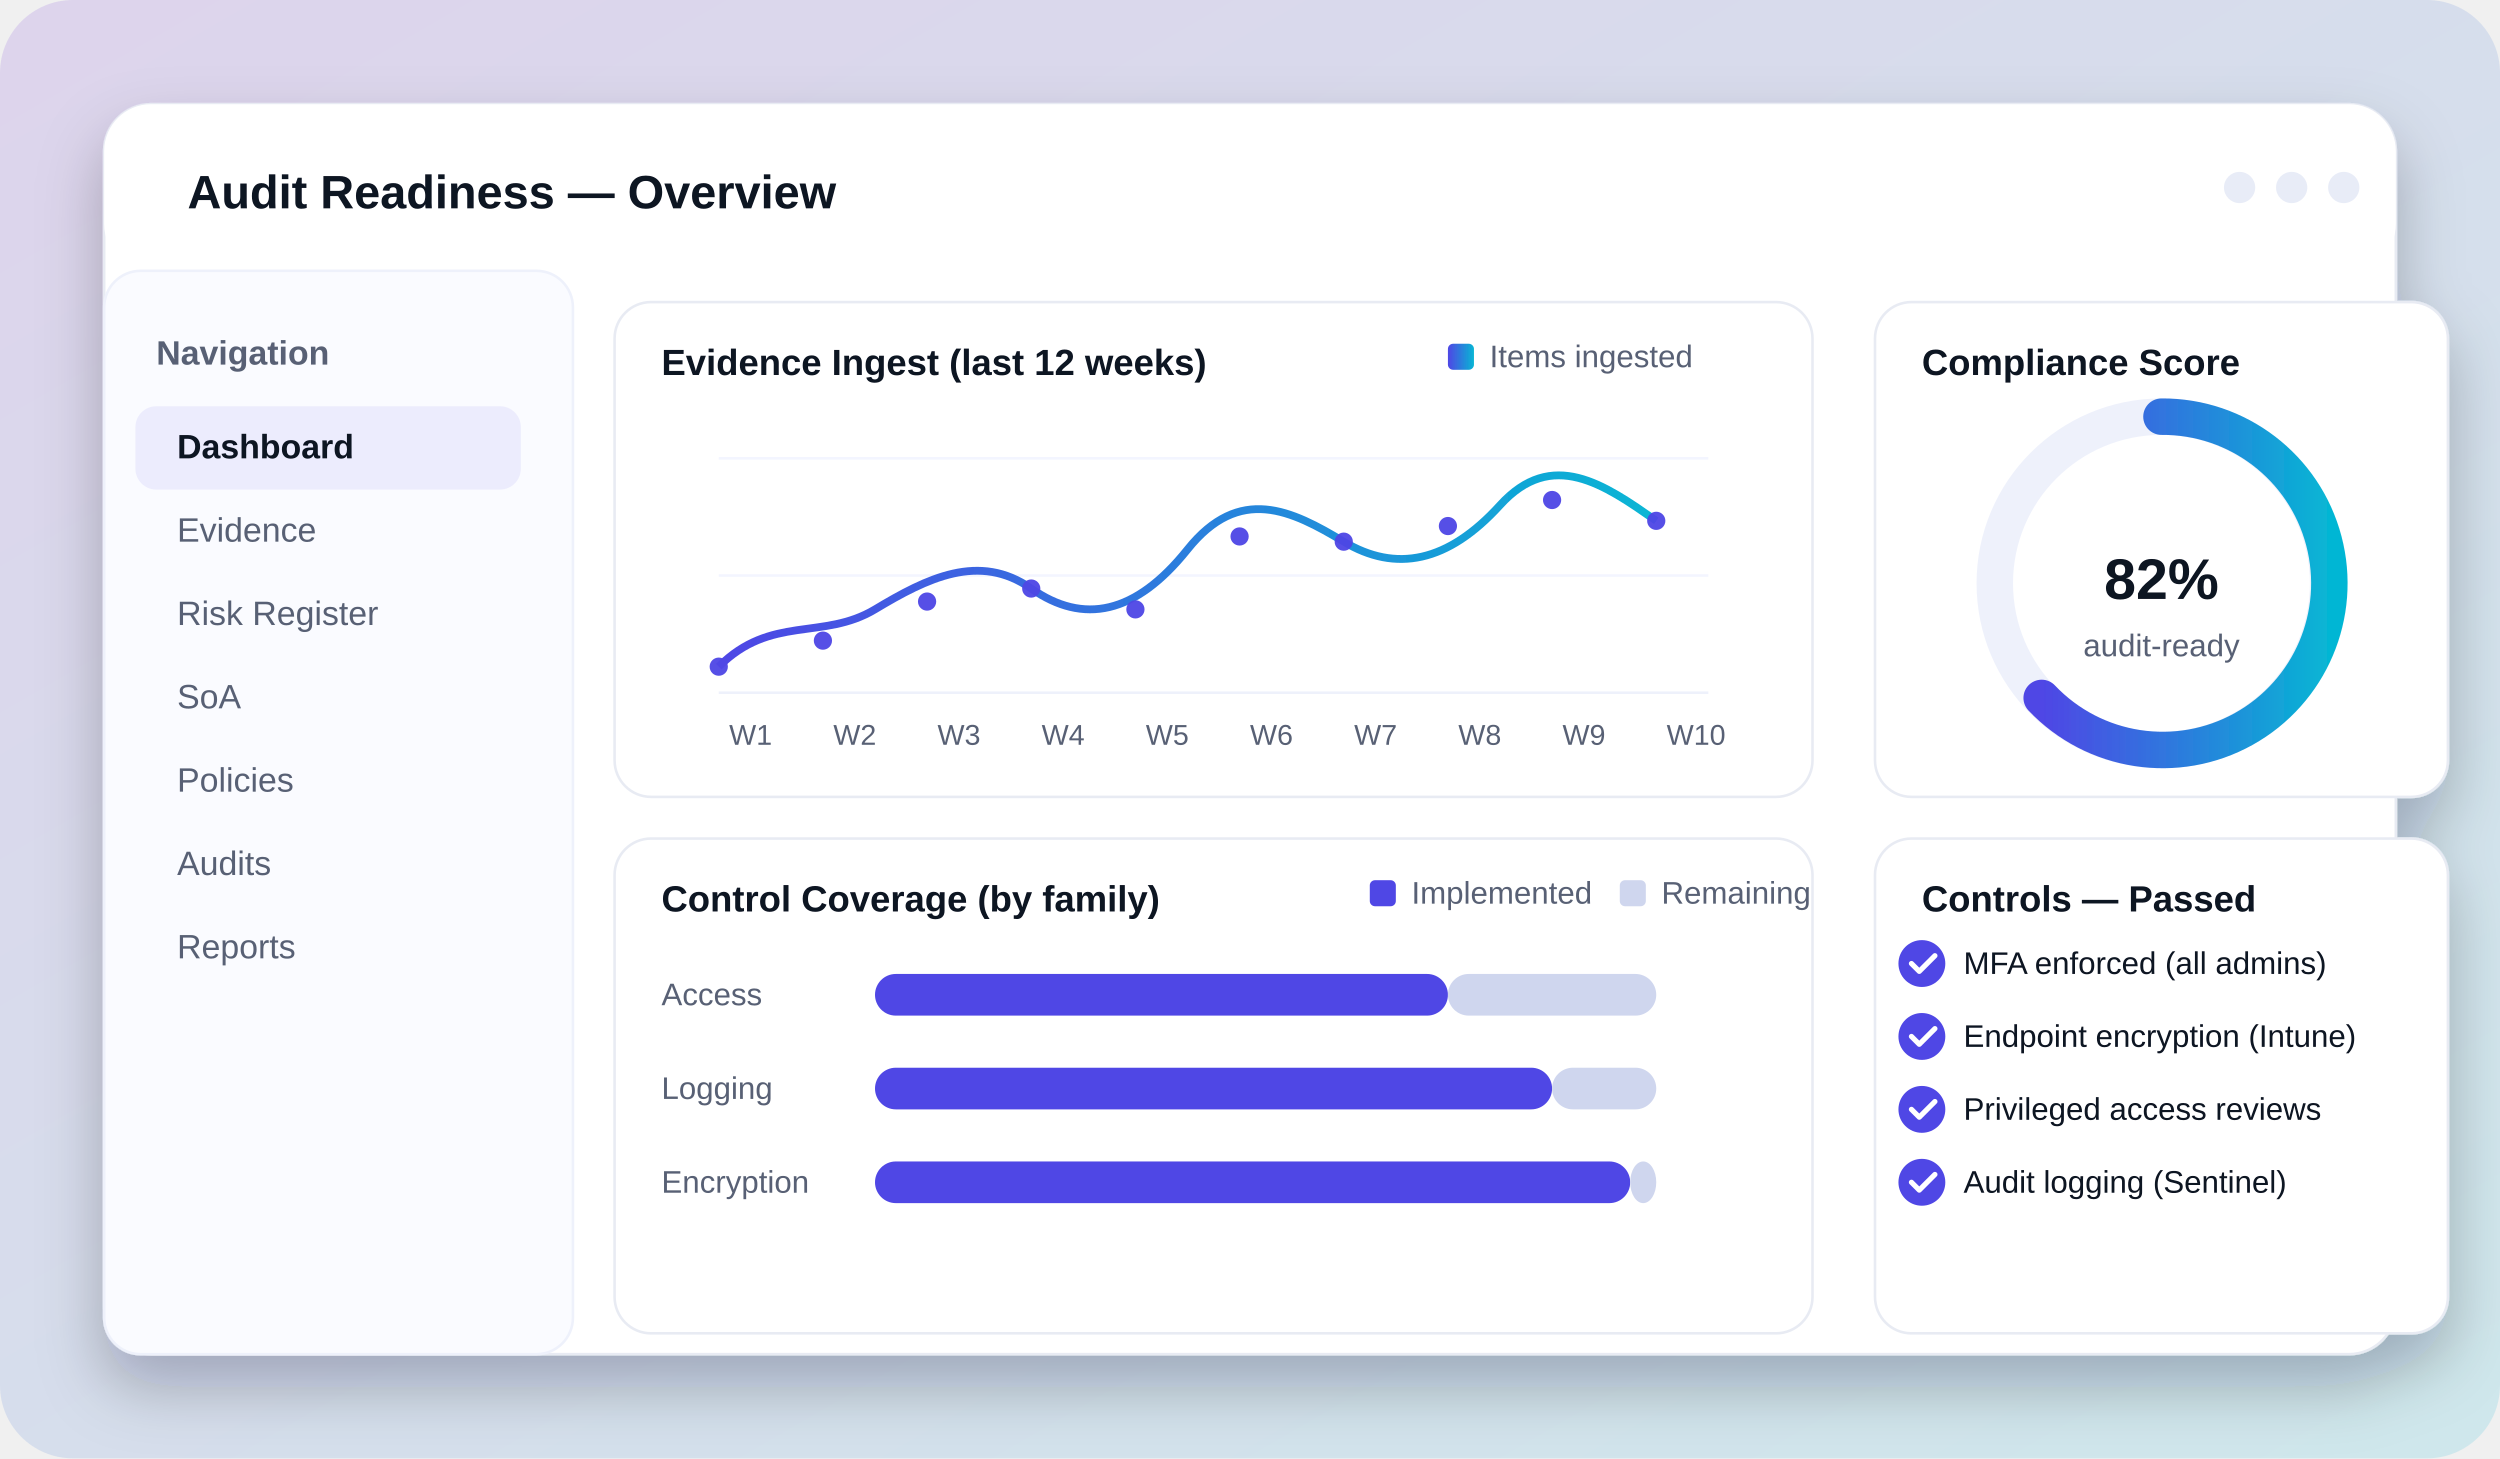
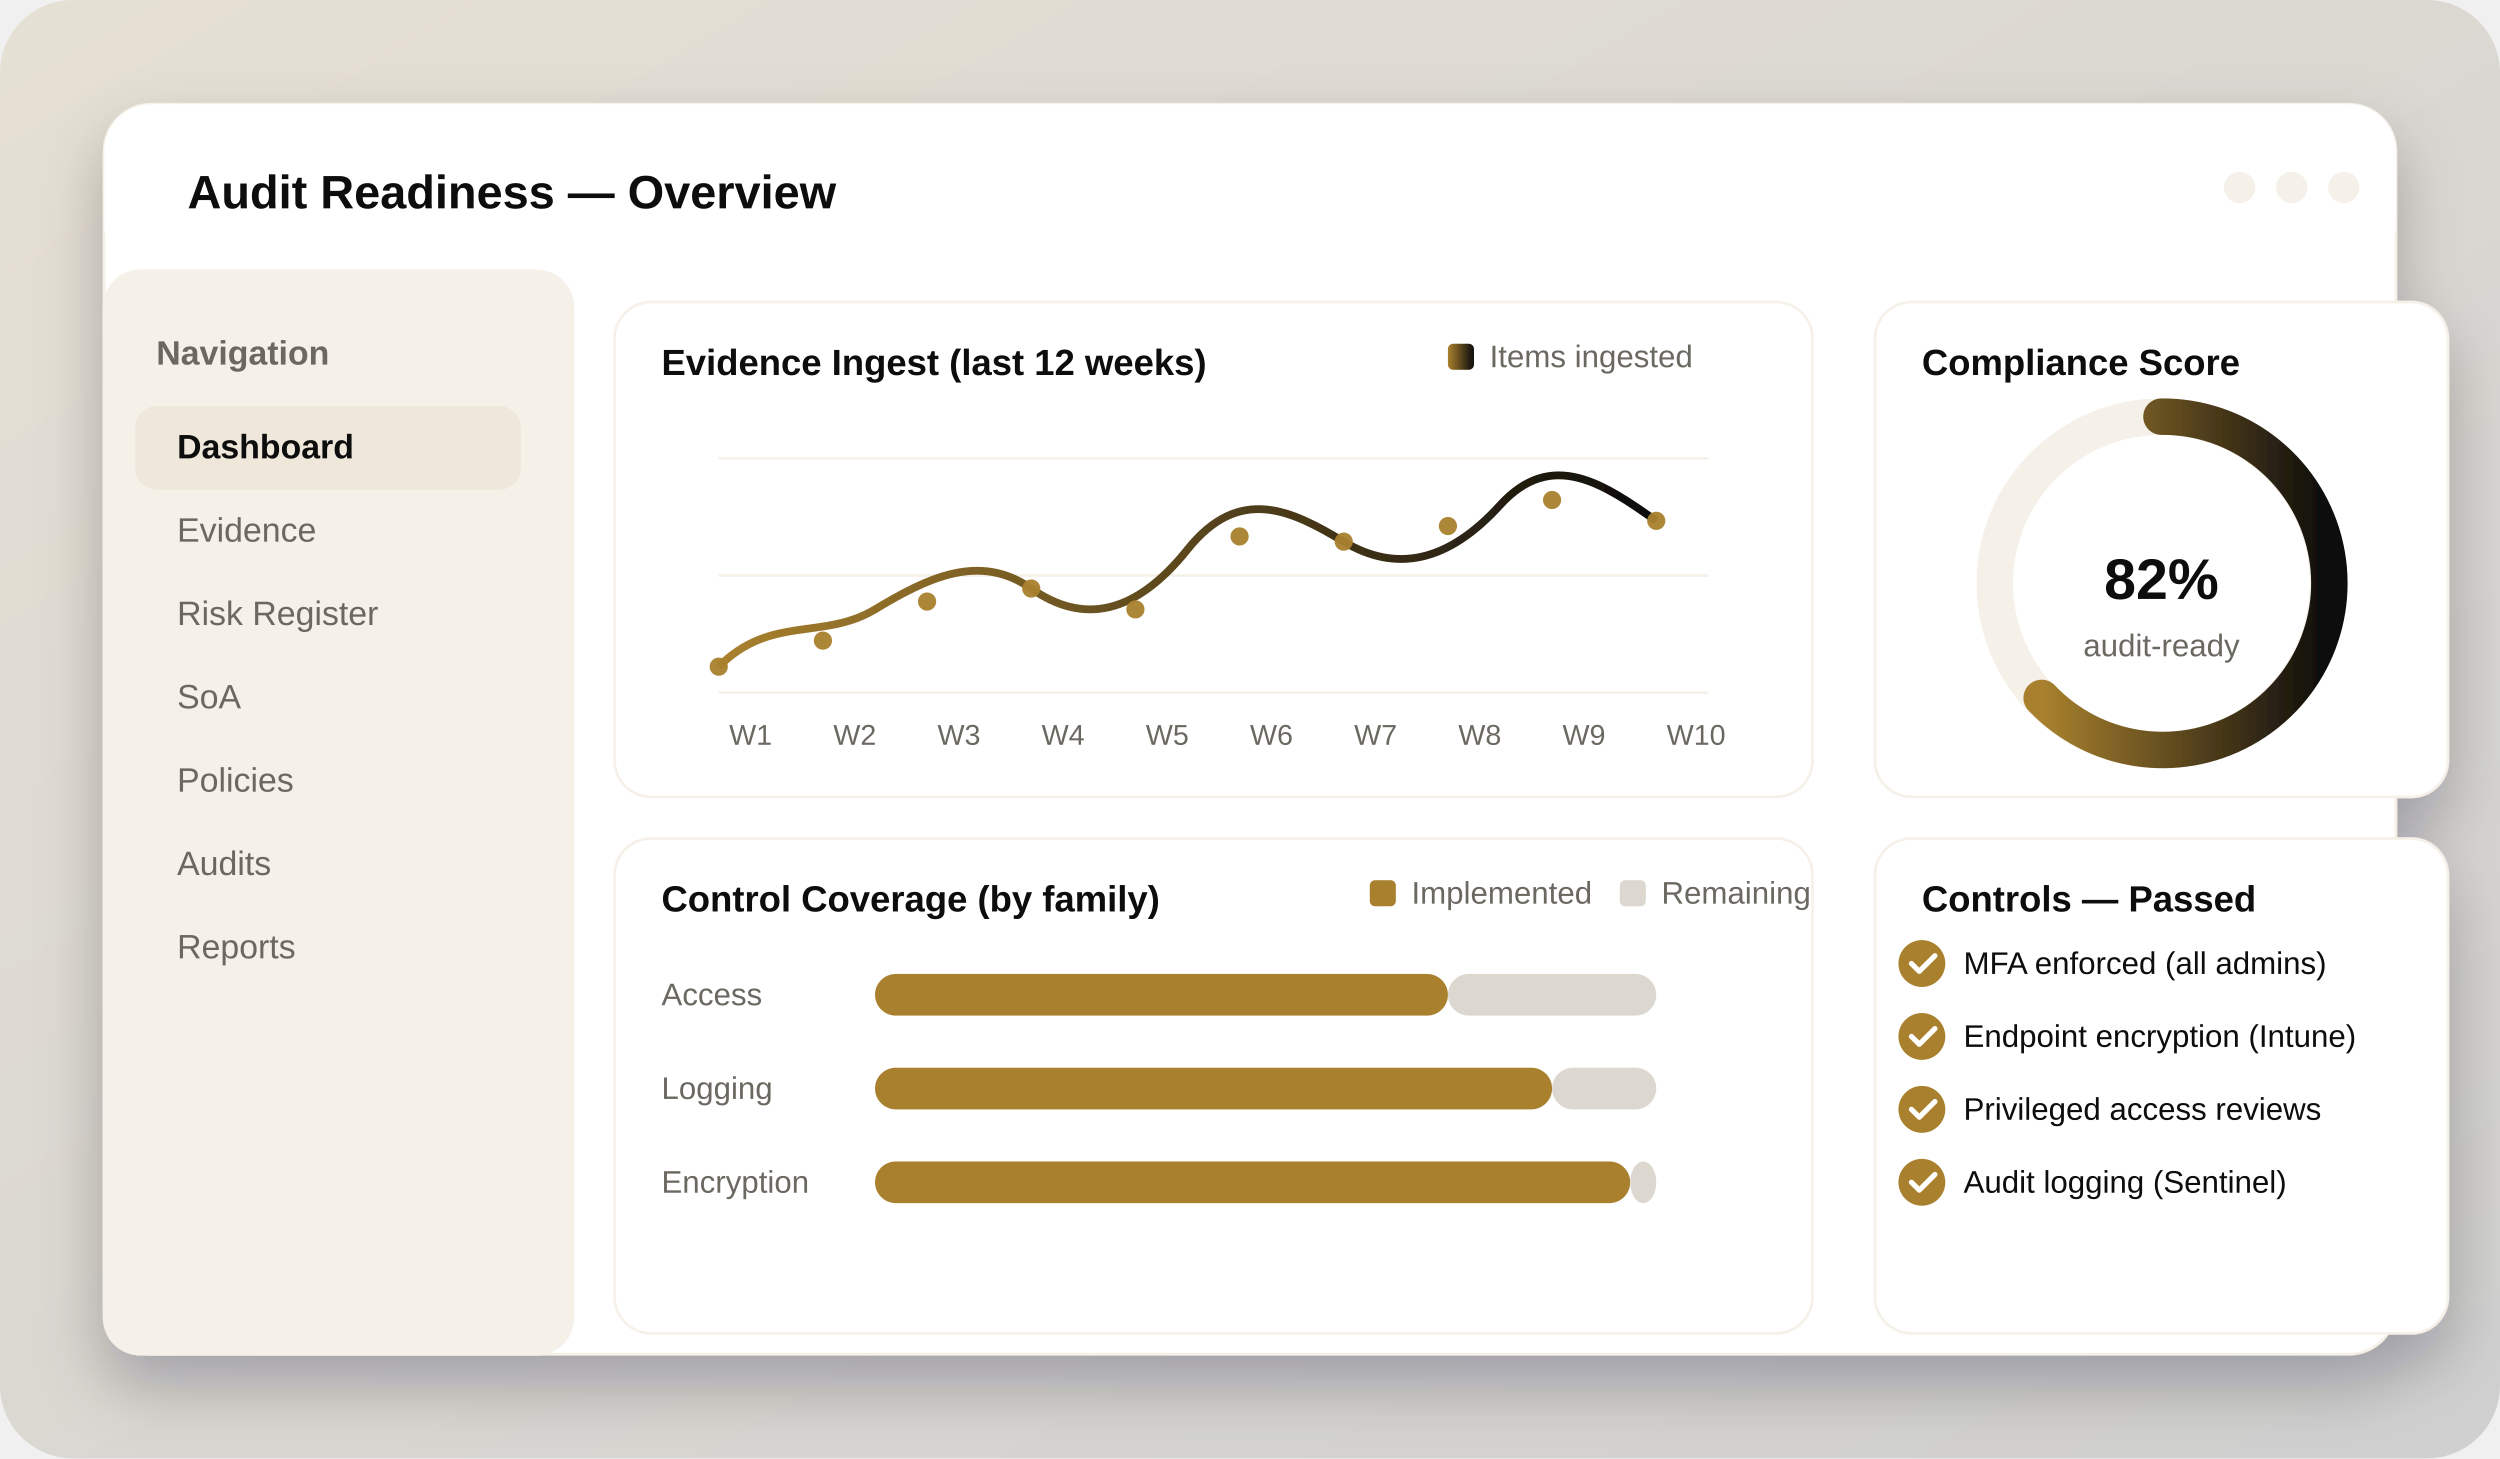
<svg xmlns="http://www.w3.org/2000/svg" viewBox="0 0 960 560" role="img" aria-labelledby="title desc">
  <defs>
    <linearGradient id="grad-bg" x1="0" y1="0" x2="1" y2="1">
-       <stop offset="0" stop-color="#6D28D9" stop-opacity=".14" />
-       <stop offset="1" stop-color="#06B6D4" stop-opacity=".14" />
+       <stop offset="0" stop-color="#A9812E" stop-opacity=".14" />
+       <stop offset="1" stop-color="#0B0B0C" stop-opacity=".14" />
    </linearGradient>
    <filter id="softShadow" x="-20%" y="-20%" width="140%" height="140%">
      <feDropShadow dx="0" dy="12" stdDeviation="12" flood-color="rgba(10,18,32,.25)" />
    </filter>
    <linearGradient id="grad-line" x1="0" y1="0" x2="1" y2="0">
-       <stop offset="0" stop-color="#4F46E5" />
-       <stop offset="1" stop-color="#06B6D4" />
+       <stop offset="0" stop-color="#A9812E" />
+       <stop offset="1" stop-color="#0B0B0C" />
    </linearGradient>
  </defs>
  <rect width="960" height="560" rx="28" fill="url(#grad-bg)" />
  <g filter="url(#softShadow)">
-     <rect x="40" y="40" width="880" height="480" rx="18" fill="#fff" stroke="#e8ebf3" />
+     <rect x="40" y="40" width="880" height="480" rx="18" fill="#fff" stroke="#F5F0E8" />
    <rect x="40" y="40" width="880" height="64" rx="18" fill="#fff" />
-     <text x="72" y="80" font-family="Nunito, Arial, sans-serif" font-weight="900" font-size="18" fill="#0b1220">
+     <text x="72" y="80" font-family="Nunito, Arial, sans-serif" font-weight="900" font-size="18" fill="#0B0B0C">
      Audit Readiness — Overview
    </text>
-     <circle cx="860" cy="72" r="6" fill="#e8ecf7" />
-     <circle cx="880" cy="72" r="6" fill="#e8ecf7" />
-     <circle cx="900" cy="72" r="6" fill="#e8ecf7" />
+     <circle cx="860" cy="72" r="6" fill="#F5F0E8" />
+     <circle cx="880" cy="72" r="6" fill="#F5F0E8" />
+     <circle cx="900" cy="72" r="6" fill="#F5F0E8" />
    <g>
-       <rect x="40" y="104" width="180" height="416" rx="14" fill="#fafbff" stroke="#eef1fb" />
-       <text x="60" y="140" font-family="Nunito, Arial, sans-serif" font-weight="800" font-size="13" fill="#586174">Navigation</text>
+       <rect x="40" y="104" width="180" height="416" rx="14" fill="#F5F0E8" stroke="#F5F0E8" />
+       <text x="60" y="140" font-family="Nunito, Arial, sans-serif" font-weight="800" font-size="13" fill="#6B6860">Navigation</text>
      <g font-family="Nunito, Arial, sans-serif" font-size="13">
-         <rect x="52" y="156" width="148" height="32" rx="8" fill="#4F46E5" opacity=".08" />
-         <text x="68" y="176" fill="#0b1220" font-weight="800">Dashboard</text>
-         <text x="68" y="208" fill="#586174">Evidence</text>
-         <text x="68" y="240" fill="#586174">Risk Register</text>
-         <text x="68" y="272" fill="#586174">SoA</text>
-         <text x="68" y="304" fill="#586174">Policies</text>
-         <text x="68" y="336" fill="#586174">Audits</text>
-         <text x="68" y="368" fill="#586174">Reports</text>
+         <rect x="52" y="156" width="148" height="32" rx="8" fill="#A9812E" opacity=".08" />
+         <text x="68" y="176" fill="#0B0B0C" font-weight="800">Dashboard</text>
+         <text x="68" y="208" fill="#6B6860">Evidence</text>
+         <text x="68" y="240" fill="#6B6860">Risk Register</text>
+         <text x="68" y="272" fill="#6B6860">SoA</text>
+         <text x="68" y="304" fill="#6B6860">Policies</text>
+         <text x="68" y="336" fill="#6B6860">Audits</text>
+         <text x="68" y="368" fill="#6B6860">Reports</text>
      </g>
    </g>
    <g transform="translate(236,116)">
      <g>
-         <rect x="0" y="0" width="460" height="190" rx="14" fill="#fff" stroke="#e8ebf3" />
-         <text x="18" y="28" font-family="Nunito, Arial, sans-serif" font-weight="800" font-size="14" fill="#0b1220">
+         <rect x="0" y="0" width="460" height="190" rx="14" fill="#fff" stroke="#F5F0E8" />
+         <text x="18" y="28" font-family="Nunito, Arial, sans-serif" font-weight="800" font-size="14" fill="#0B0B0C">
          Evidence Ingest (last 12 weeks)
        </text>
-         <line x1="40" y1="150" x2="420" y2="150" stroke="#eef1fb" />
-         <line x1="40" y1="60" x2="420" y2="60" stroke="#f3f5ff" />
-         <line x1="40" y1="105" x2="420" y2="105" stroke="#f3f5ff" />
-         <g font-family="Nunito, Arial, sans-serif" font-size="11" fill="#586174">
+         <line x1="40" y1="150" x2="420" y2="150" stroke="#F5F0E8" />
+         <line x1="40" y1="60" x2="420" y2="60" stroke="#F5F0E8" />
+         <line x1="40" y1="105" x2="420" y2="105" stroke="#F5F0E8" />
+         <g font-family="Nunito, Arial, sans-serif" font-size="11" fill="#6B6860">
          <text x="44" y="170">W1</text>
          <text x="84" y="170">W2</text>
          <text x="124" y="170">W3</text>
          <text x="164" y="170">W4</text>
          <text x="204" y="170">W5</text>
          <text x="244" y="170">W6</text>
          <text x="284" y="170">W7</text>
          <text x="324" y="170">W8</text>
          <text x="364" y="170">W9</text>
          <text x="404" y="170">W10</text>
        </g>
        <path d="M40,140                  C60,120 80,130 100,118                  S140,96 160,110                  S200,120 220,95                  S260,80 280,92                  S320,100 340,78                  S380,70 400,84" fill="none" stroke="url(#grad-line)" stroke-width="3" />
-         <g fill="#4F46E5" opacity=".95">
+         <g fill="#A9812E" opacity=".95">
          <circle cx="40" cy="140" r="3.5" />
          <circle cx="80" cy="130" r="3.5" />
          <circle cx="120" cy="115" r="3.5" />
          <circle cx="160" cy="110" r="3.5" />
          <circle cx="200" cy="118" r="3.5" />
          <circle cx="240" cy="90" r="3.5" />
          <circle cx="280" cy="92" r="3.5" />
          <circle cx="320" cy="86" r="3.5" />
          <circle cx="360" cy="76" r="3.5" />
          <circle cx="400" cy="84" r="3.5" />
        </g>
        <rect x="320" y="16" width="10" height="10" rx="2" fill="url(#grad-line)" />
-         <text x="336" y="25" font-family="Nunito, Arial, sans-serif" font-size="12" fill="#586174">Items ingested</text>
+         <text x="336" y="25" font-family="Nunito, Arial, sans-serif" font-size="12" fill="#6B6860">Items ingested</text>
      </g>
      <g transform="translate(0,206)">
-         <rect x="0" y="0" width="460" height="190" rx="14" fill="#fff" stroke="#e8ebf3" />
-         <text x="18" y="28" font-family="Nunito, Arial, sans-serif" font-weight="800" font-size="14" fill="#0b1220">
+         <rect x="0" y="0" width="460" height="190" rx="14" fill="#fff" stroke="#F5F0E8" />
+         <text x="18" y="28" font-family="Nunito, Arial, sans-serif" font-weight="800" font-size="14" fill="#0B0B0C">
          Control Coverage (by family)
        </text>
-         <text x="18" y="64" font-family="Nunito, Arial, sans-serif" font-size="12" fill="#586174">Access</text>
-         <rect x="100" y="52" width="220" height="16" rx="8" fill="#4F46E5" />
-         <rect x="320" y="52" width="80" height="16" rx="8" fill="#cfd6ee" />
-         <text x="18" y="100" font-family="Nunito, Arial, sans-serif" font-size="12" fill="#586174">Logging</text>
-         <rect x="100" y="88" width="260" height="16" rx="8" fill="#4F46E5" />
-         <rect x="360" y="88" width="40" height="16" rx="8" fill="#cfd6ee" />
-         <text x="18" y="136" font-family="Nunito, Arial, sans-serif" font-size="12" fill="#586174">Encryption</text>
-         <rect x="100" y="124" width="290" height="16" rx="8" fill="#4F46E5" />
-         <rect x="390" y="124" width="10" height="16" rx="8" fill="#cfd6ee" />
-         <rect x="290" y="16" width="10" height="10" rx="2" fill="#4F46E5" />
-         <text x="306" y="25" font-family="Nunito, Arial, sans-serif" font-size="12" fill="#586174">Implemented</text>
-         <rect x="386" y="16" width="10" height="10" rx="2" fill="#cfd6ee" />
-         <text x="402" y="25" font-family="Nunito, Arial, sans-serif" font-size="12" fill="#586174">Remaining</text>
+         <text x="18" y="64" font-family="Nunito, Arial, sans-serif" font-size="12" fill="#6B6860">Access</text>
+         <rect x="100" y="52" width="220" height="16" rx="8" fill="#A9812E" />
+         <rect x="320" y="52" width="80" height="16" rx="8" fill="#DDD8CF" />
+         <text x="18" y="100" font-family="Nunito, Arial, sans-serif" font-size="12" fill="#6B6860">Logging</text>
+         <rect x="100" y="88" width="260" height="16" rx="8" fill="#A9812E" />
+         <rect x="360" y="88" width="40" height="16" rx="8" fill="#DDD8CF" />
+         <text x="18" y="136" font-family="Nunito, Arial, sans-serif" font-size="12" fill="#6B6860">Encryption</text>
+         <rect x="100" y="124" width="290" height="16" rx="8" fill="#A9812E" />
+         <rect x="390" y="124" width="10" height="16" rx="8" fill="#DDD8CF" />
+         <rect x="290" y="16" width="10" height="10" rx="2" fill="#A9812E" />
+         <text x="306" y="25" font-family="Nunito, Arial, sans-serif" font-size="12" fill="#6B6860">Implemented</text>
+         <rect x="386" y="16" width="10" height="10" rx="2" fill="#DDD8CF" />
+         <text x="402" y="25" font-family="Nunito, Arial, sans-serif" font-size="12" fill="#6B6860">Remaining</text>
      </g>
      <g transform="translate(484,0)">
-         <rect x="0" y="0" width="220" height="190" rx="14" fill="#fff" stroke="#e8ebf3" />
-         <text x="18" y="28" font-family="Nunito, Arial, sans-serif" font-weight="800" font-size="14" fill="#0b1220">
+         <rect x="0" y="0" width="220" height="190" rx="14" fill="#fff" stroke="#F5F0E8" />
+         <text x="18" y="28" font-family="Nunito, Arial, sans-serif" font-weight="800" font-size="14" fill="#0B0B0C">
          Compliance Score
        </text>
        <g transform="translate(110,108)">
-           <circle r="64" fill="none" stroke="#eef1fb" stroke-width="14" />
+           <circle r="64" fill="none" stroke="#F5F0E8" stroke-width="14" />
          <path d="             M 0 -64             A 64 64 0 1 1  -46 44           " fill="none" stroke="url(#grad-line)" stroke-width="14" stroke-linecap="round" />
-           <text x="0" y="6" text-anchor="middle" font-family="Nunito, Arial" font-weight="900" font-size="22" fill="#0b1220">82%</text>
-           <text x="0" y="28" text-anchor="middle" font-family="Nunito, Arial" font-size="12" fill="#586174">audit-ready</text>
+           <text x="0" y="6" text-anchor="middle" font-family="Nunito, Arial" font-weight="900" font-size="22" fill="#0B0B0C">82%</text>
+           <text x="0" y="28" text-anchor="middle" font-family="Nunito, Arial" font-size="12" fill="#6B6860">audit-ready</text>
        </g>
        <g transform="translate(0,206)">
-           <rect x="0" y="0" width="220" height="190" rx="14" fill="#fff" stroke="#e8ebf3" />
-           <text x="18" y="28" font-family="Nunito, Arial, sans-serif" font-weight="800" font-size="14" fill="#0b1220">
+           <rect x="0" y="0" width="220" height="190" rx="14" fill="#fff" stroke="#F5F0E8" />
+           <text x="18" y="28" font-family="Nunito, Arial, sans-serif" font-weight="800" font-size="14" fill="#0B0B0C">
            Controls — Passed
          </text>
-           <g font-family="Nunito, Arial, sans-serif" font-size="12" fill="#0b1220">
+           <g font-family="Nunito, Arial, sans-serif" font-size="12" fill="#0B0B0C">
            <g transform="translate(18,48)">
-               <circle cx="0" cy="0" r="9" fill="#4F46E5" />
+               <circle cx="0" cy="0" r="9" fill="#A9812E" />
              <path d="M-4 0 l3 3 6 -6" stroke="#fff" stroke-width="2" fill="none" stroke-linecap="round" stroke-linejoin="round" />
              <text x="16" y="4">MFA enforced (all admins)</text>
            </g>
            <g transform="translate(18,76)">
-               <circle cx="0" cy="0" r="9" fill="#4F46E5" />
+               <circle cx="0" cy="0" r="9" fill="#A9812E" />
              <path d="M-4 0 l3 3 6 -6" stroke="#fff" stroke-width="2" fill="none" stroke-linecap="round" stroke-linejoin="round" />
              <text x="16" y="4">Endpoint encryption (Intune)</text>
            </g>
            <g transform="translate(18,104)">
-               <circle cx="0" cy="0" r="9" fill="#4F46E5" />
+               <circle cx="0" cy="0" r="9" fill="#A9812E" />
              <path d="M-4 0 l3 3 6 -6" stroke="#fff" stroke-width="2" fill="none" stroke-linecap="round" stroke-linejoin="round" />
              <text x="16" y="4">Privileged access reviews</text>
            </g>
            <g transform="translate(18,132)">
-               <circle cx="0" cy="0" r="9" fill="#4F46E5" />
+               <circle cx="0" cy="0" r="9" fill="#A9812E" />
              <path d="M-4 0 l3 3 6 -6" stroke="#fff" stroke-width="2" fill="none" stroke-linecap="round" stroke-linejoin="round" />
              <text x="16" y="4">Audit logging (Sentinel)</text>
            </g>
          </g>
        </g>
      </g>
    </g>
  </g>
</svg>
